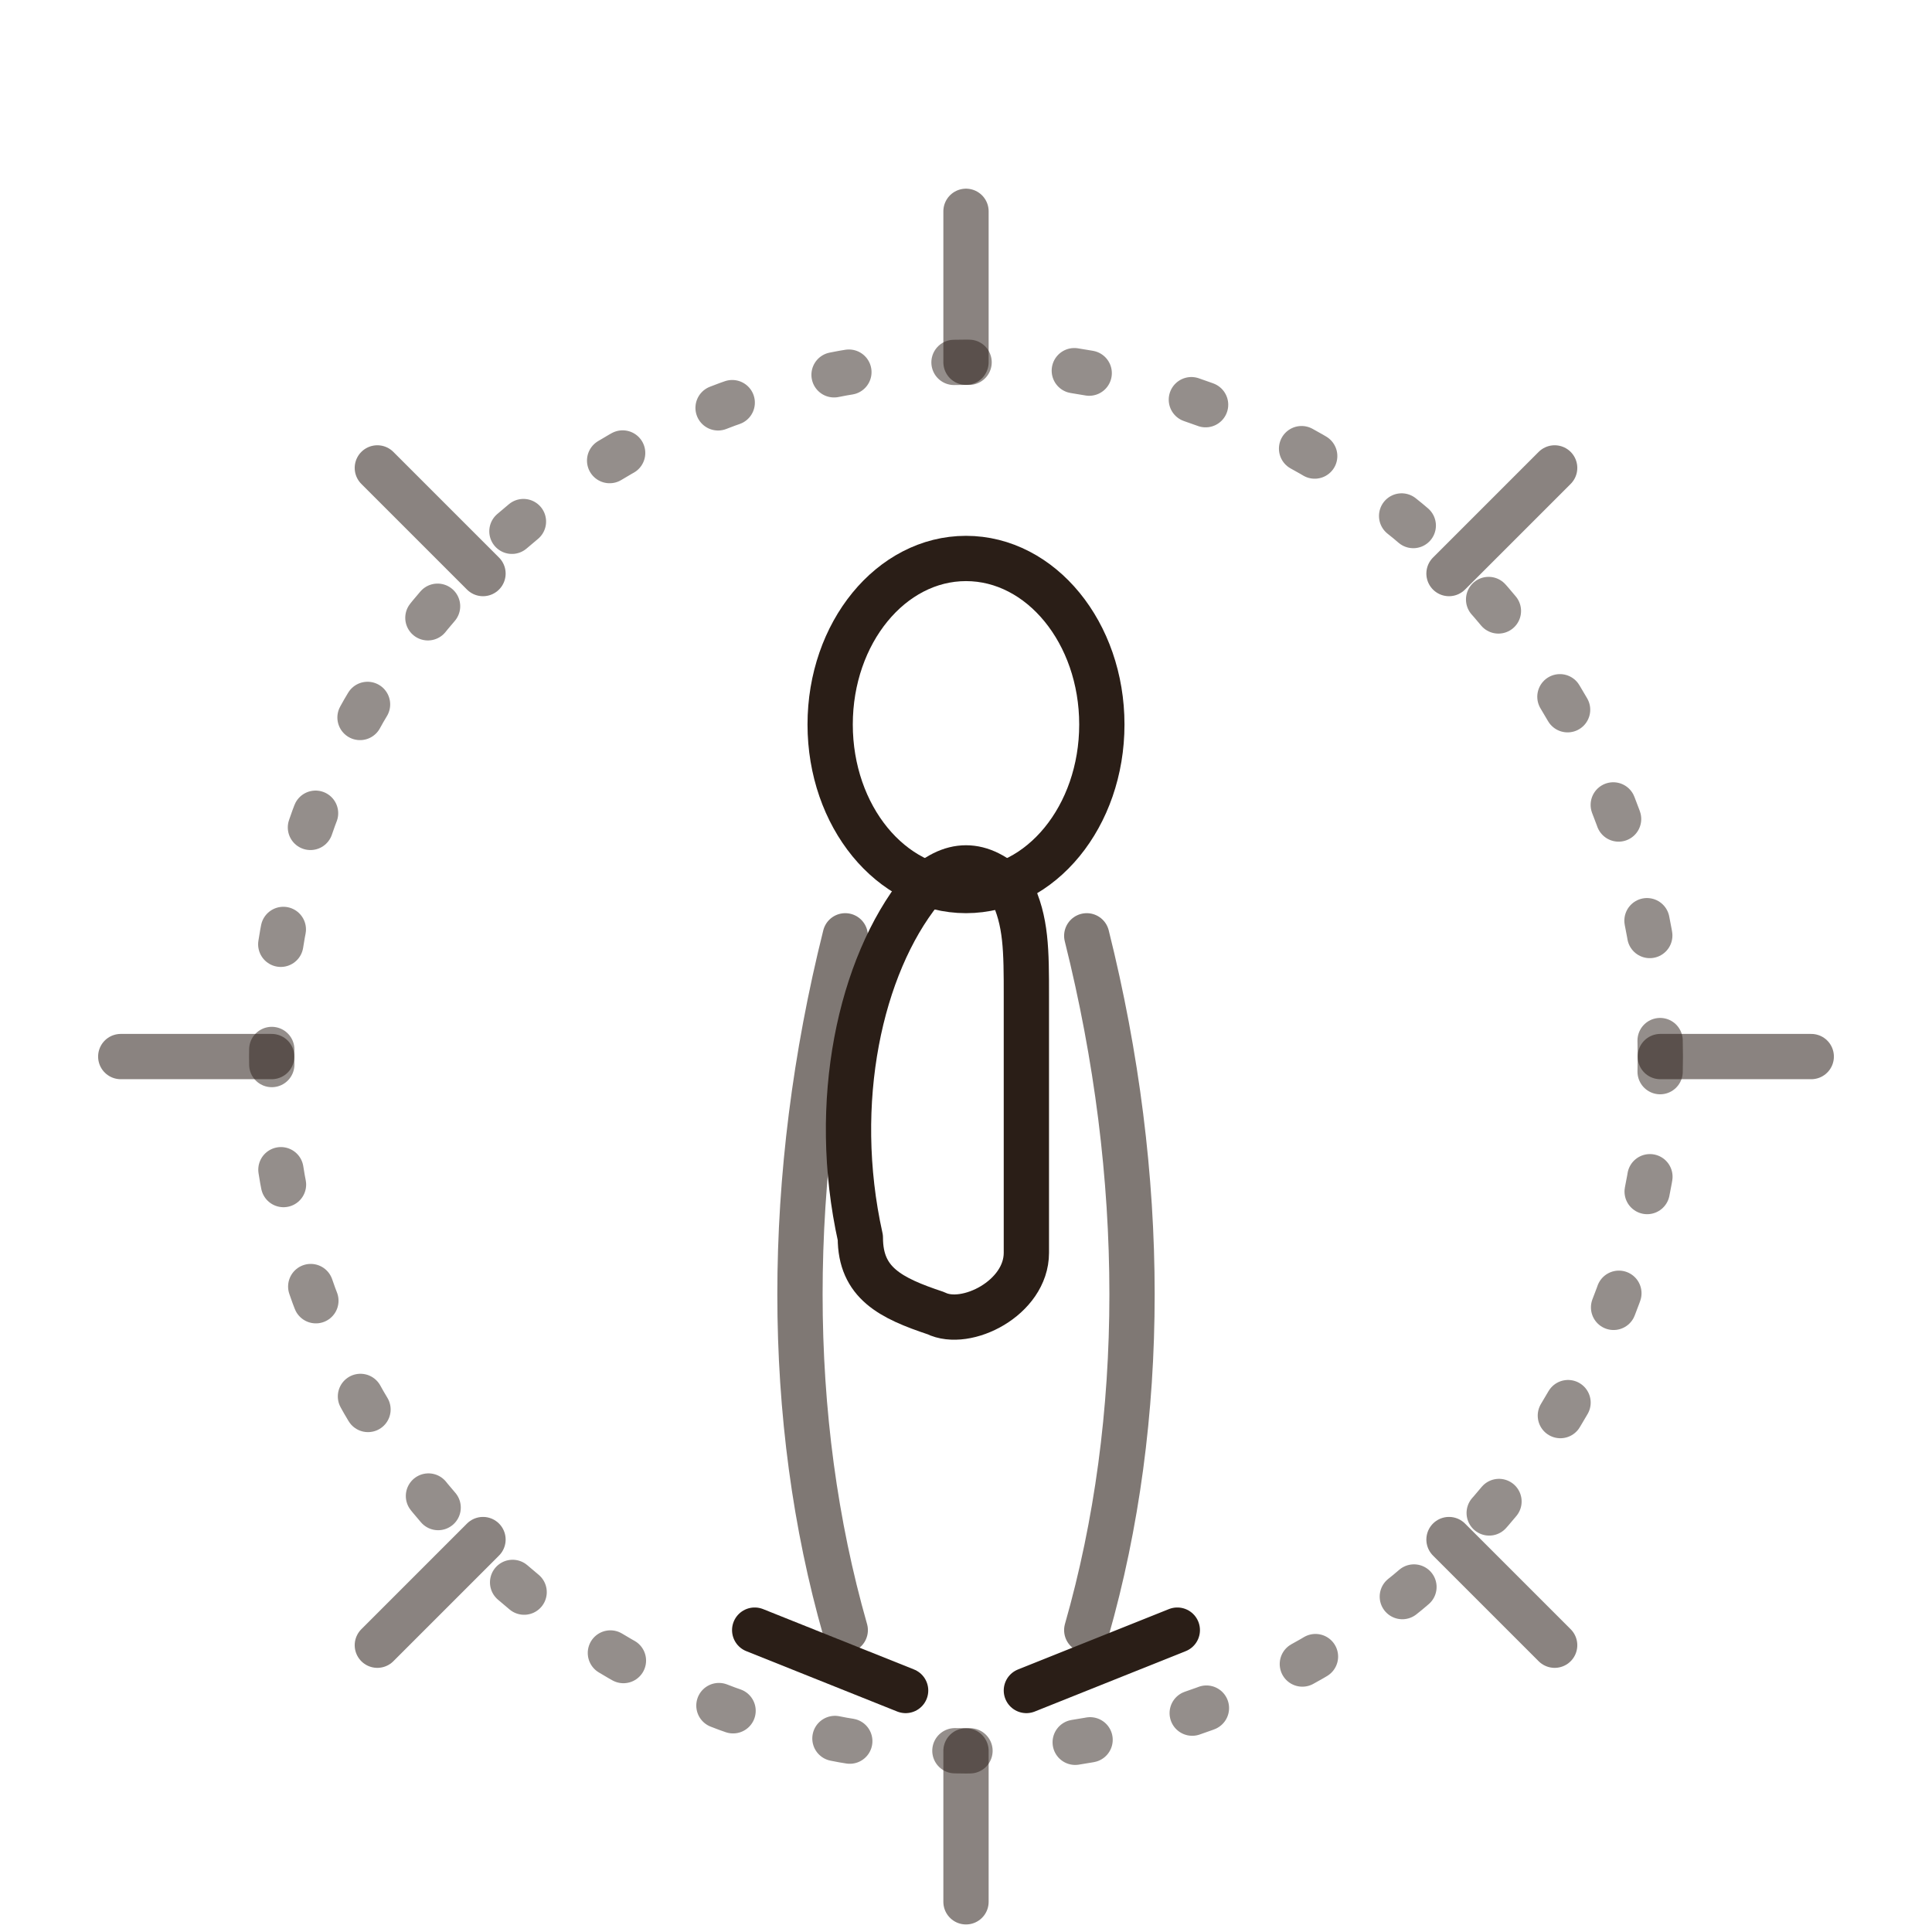
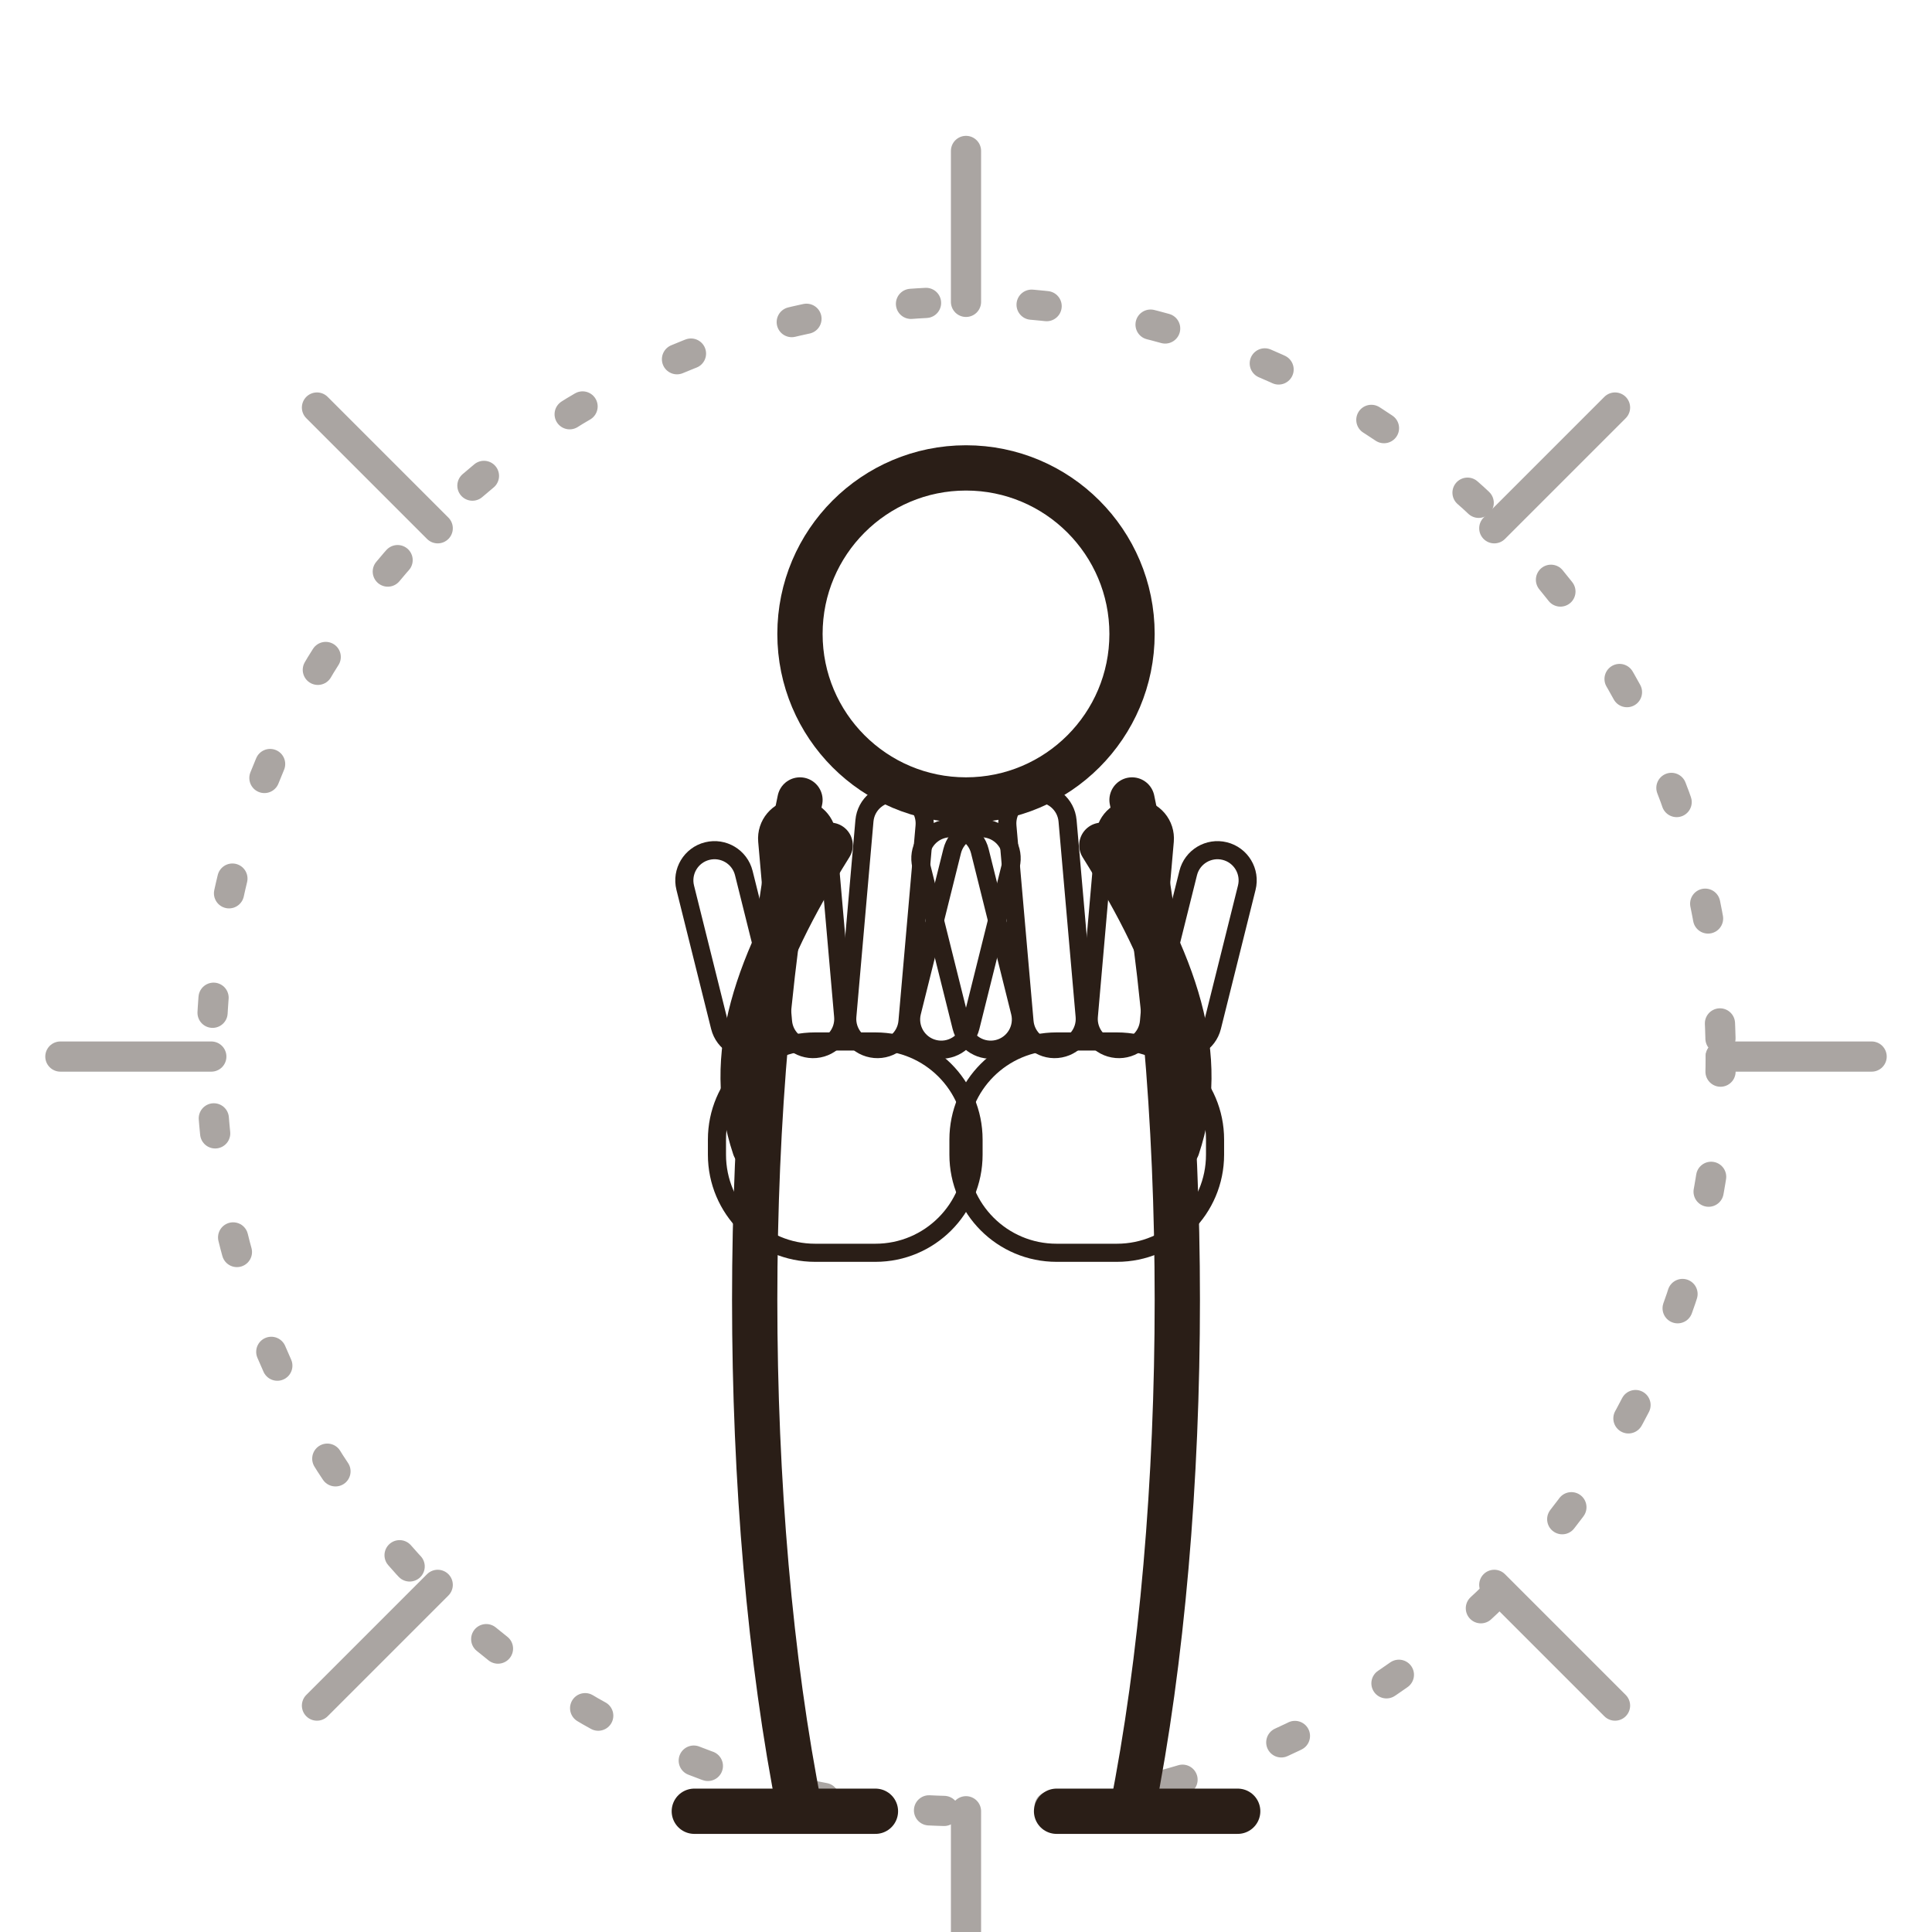
<svg xmlns="http://www.w3.org/2000/svg" viewBox="0 0 128 128" role="img" aria-hidden="true">
+   <g fill="none" stroke="#2A1E17" stroke-width="2" stroke-linecap="round" opacity="0.4">
+     <circle cx="64" cy="70" r="50" stroke-dasharray="1 7" />
+     <line x1="64" y1="20" x2="64" y2="10" />
+     <line x1="64" y1="120" x2="64" y2="130" />
+     <line x1="14" y1="70" x2="4" y2="70" />
+     <line x1="114" y1="70" x2="124" y2="70" />
+     <line x1="29" y1="35" x2="21" y2="27" />
+     <line x1="99" y1="35" x2="107" y2="27" />
+     <line x1="29" y1="105" x2="21" y2="113" />
+     <line x1="99" y1="105" x2="107" y2="113" />
+   </g>
  <g fill="none" stroke="#2A1E17" stroke-width="3" stroke-linecap="round" stroke-linejoin="round">
-     <circle cx="64" cy="70" r="46" stroke-dasharray="1 7" opacity="0.5" />
-     <g opacity="0.55">
-       <line x1="64" y1="24" x2="64" y2="14" />
-       <line x1="64" y1="116" x2="64" y2="126" />
-       <line x1="18" y1="70" x2="8" y2="70" />
-       <line x1="110" y1="70" x2="120" y2="70" />
-       <line x1="32" y1="38" x2="25" y2="31" />
-       <line x1="96" y1="38" x2="103" y2="31" />
-       <line x1="32" y1="102" x2="25" y2="109" />
-       <line x1="96" y1="102" x2="103" y2="109" />
+     <circle cx="64" cy="42" r="11" />
+     <path d="M53,53 C49,72 49,100 53,120 M75,53 C79,72 79,100 75,120" />
+     <path d="M46,120 L58,120 M70,120 L82,120" />
+     <path d="M55,56 C50,64 48,70 50,76" />
+     <path d="M73,56 C78,64 80,70 78,76" />
+   </g>
+   <g fill="none" stroke="#2A1E17" stroke-width="2.4" stroke-linecap="round" stroke-linejoin="round">
+     <g transform="translate(56,84) scale(0.5)">
+       <rect x="-17" y="-30" width="34" height="28" rx="13" />
+       <g transform="rotate(-14 -12 -30)">
+         <rect x="-16" y="-56" width="8" height="27" rx="4" />
+       </g>
+       <g transform="rotate(-5 -4 -30)">
+         <rect x="-8" y="-61" width="8" height="32" rx="4" />
+       </g>
+       <g transform="rotate(5 4 -30)">
+         <rect x="0" y="-63" width="8" height="34" rx="4" />
+       </g>
+       <g transform="rotate(14 12 -30)">
+         <rect x="8" y="-59" width="8" height="30" rx="4" />
+       </g>
    </g>
-     <ellipse cx="64" cy="48" rx="9" ry="11" />
-     <path d="M56,62 C52,78 52,94 56,108 M72,62 C76,78 76,94 72,108" opacity="0.6" />
-     <line x1="50" y1="108" x2="60" y2="112" />
-     <line x1="68" y1="112" x2="78" y2="108" />
-     <g transform="translate(64,72)">
-       <path d="M-7,10 C-9,1 -7,-8 -3,-13 C-1,-15 1,-15 3,-13 C4,-11 4,-9 4,-6 L4,11 C4,14 0,16 -2,15 C-5,14 -7,13 -7,10 Z" />
+     <g transform="translate(72,84) scale(-0.5,0.5)">
+       <rect x="-17" y="-30" width="34" height="28" rx="13" />
+       <g transform="rotate(-14 -12 -30)">
+         <rect x="-16" y="-56" width="8" height="27" rx="4" />
+       </g>
+       <g transform="rotate(-5 -4 -30)">
+         <rect x="-8" y="-61" width="8" height="32" rx="4" />
+       </g>
+       <g transform="rotate(5 4 -30)">
+         <rect x="0" y="-63" width="8" height="34" rx="4" />
+       </g>
+       <g transform="rotate(14 12 -30)">
+         <rect x="8" y="-59" width="8" height="30" rx="4" />
+       </g>
    </g>
  </g>
</svg>
